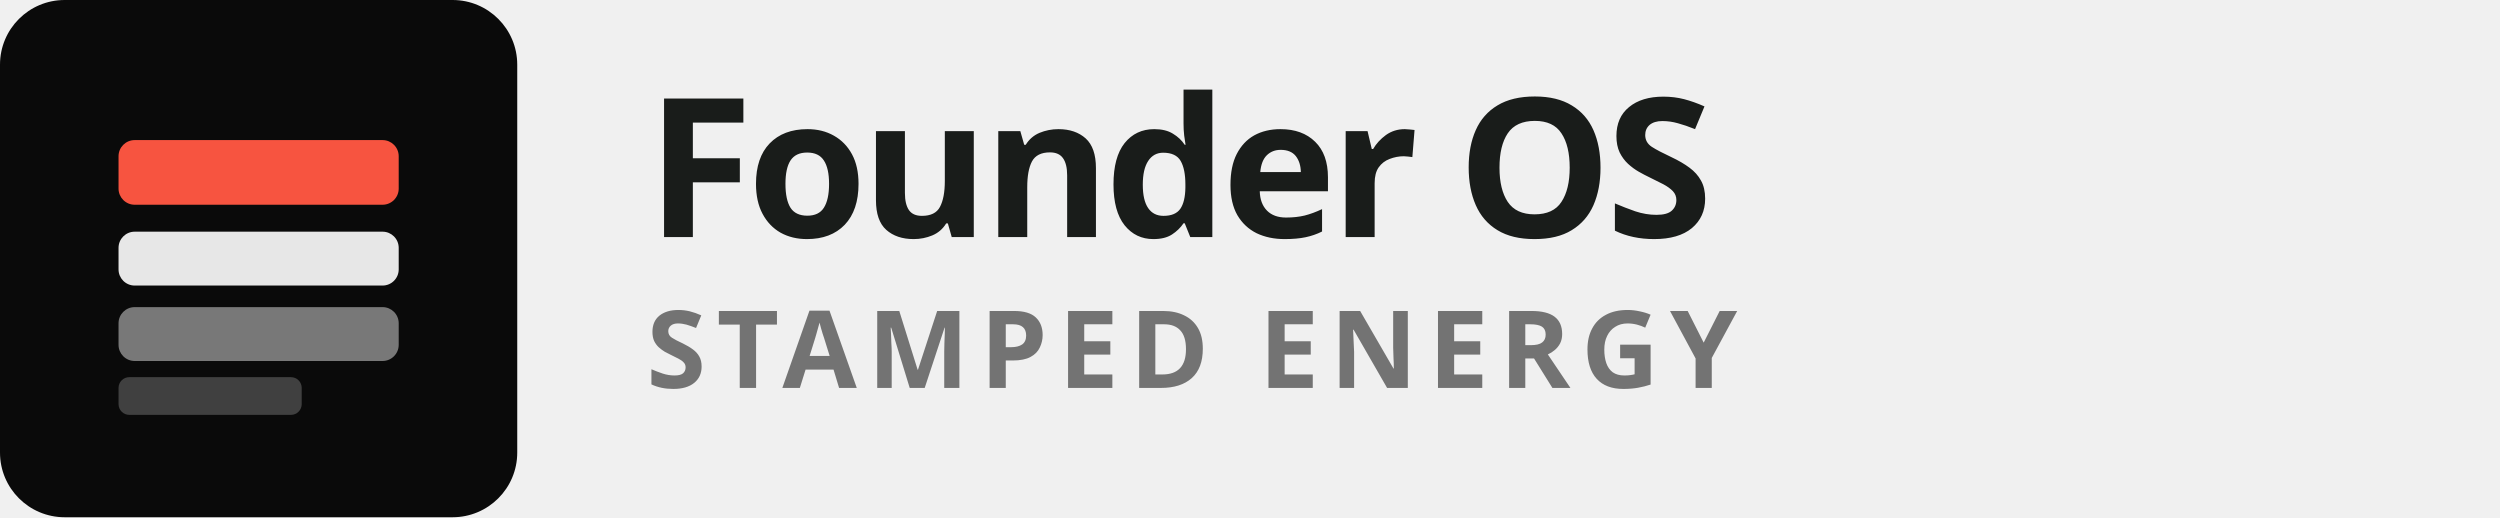
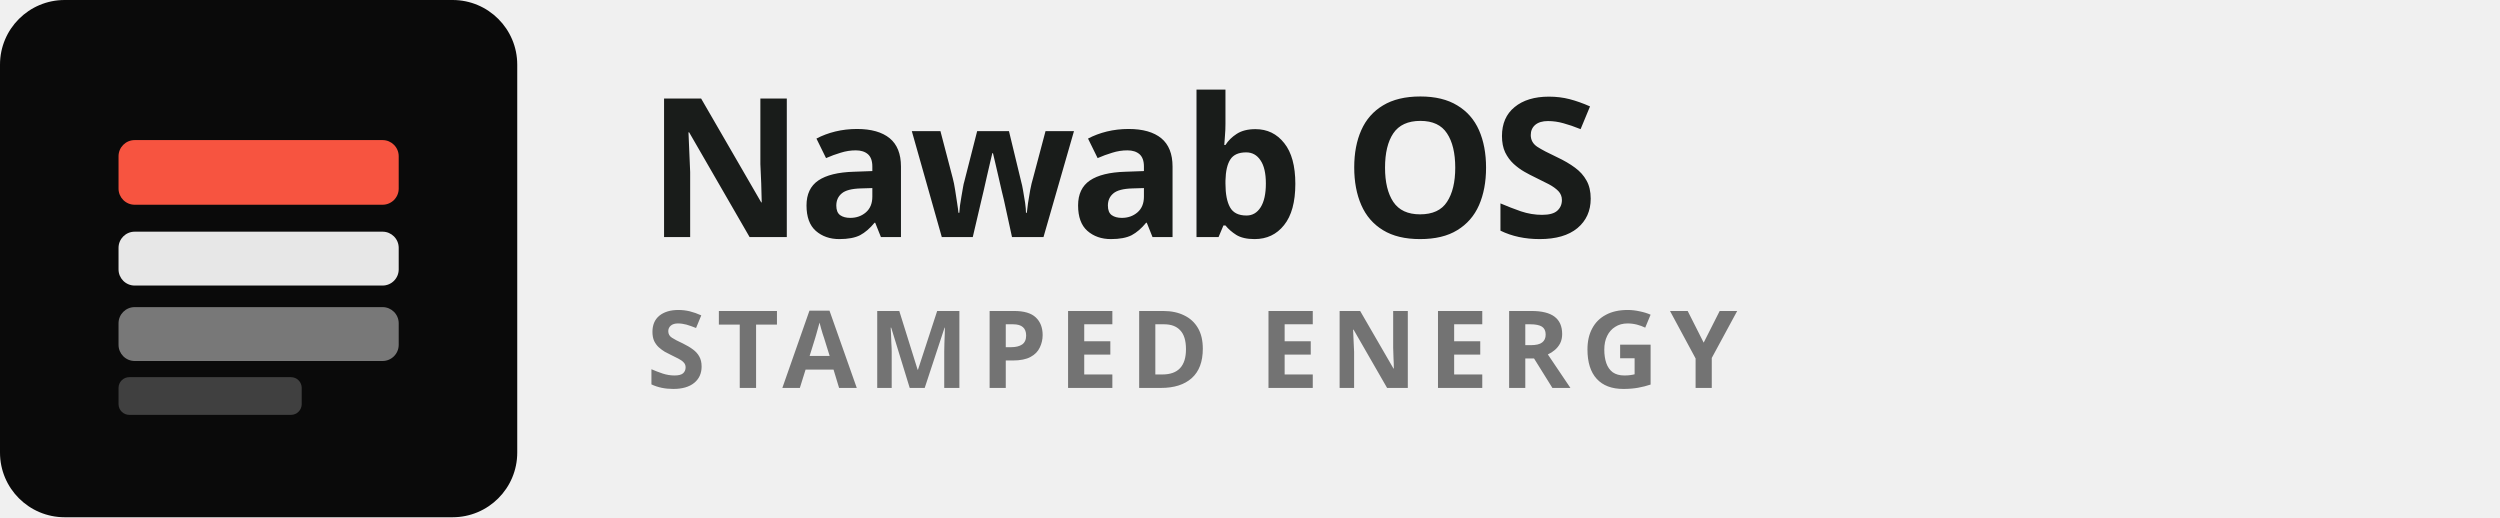
- <svg xmlns="http://www.w3.org/2000/svg" viewBox="0 0 232 48" fill="none" role="img" aria-label="Founder OS">
+ <svg xmlns="http://www.w3.org/2000/svg" viewBox="0 0 232 48" fill="none" role="img" aria-label="Nawab OS">
  <rect width="48" height="48" rx="6" fill="#0a0a0a" />
  <rect x="11" y="13" width="26" height="6" rx="1.5" fill="#f75440" />
  <rect x="11" y="21.5" width="26" height="5" rx="1.5" fill="#ffffff" fill-opacity="0.9" />
  <rect x="11" y="28.5" width="26" height="5" rx="1.5" fill="#ffffff" fill-opacity="0.45" />
  <rect x="11" y="35" width="17" height="3.5" rx="1" fill="#ffffff" fill-opacity="0.22" />
-   <text x="60" y="22" font-family="'Plus Jakarta Sans', system-ui, sans-serif" font-size="18" font-weight="700" fill="#191c1a" letter-spacing="-0.03em">Founder OS</text>
+   <text x="60" y="22" font-family="'Plus Jakarta Sans', system-ui, sans-serif" font-size="18" font-weight="700" fill="#191c1a" letter-spacing="-0.03em">Nawab OS</text>
  <text x="60" y="36" font-family="'Plus Jakarta Sans', system-ui, sans-serif" font-size="10" font-weight="600" fill="#737373" letter-spacing="0.1em">STAMPED ENERGY</text>
</svg>
